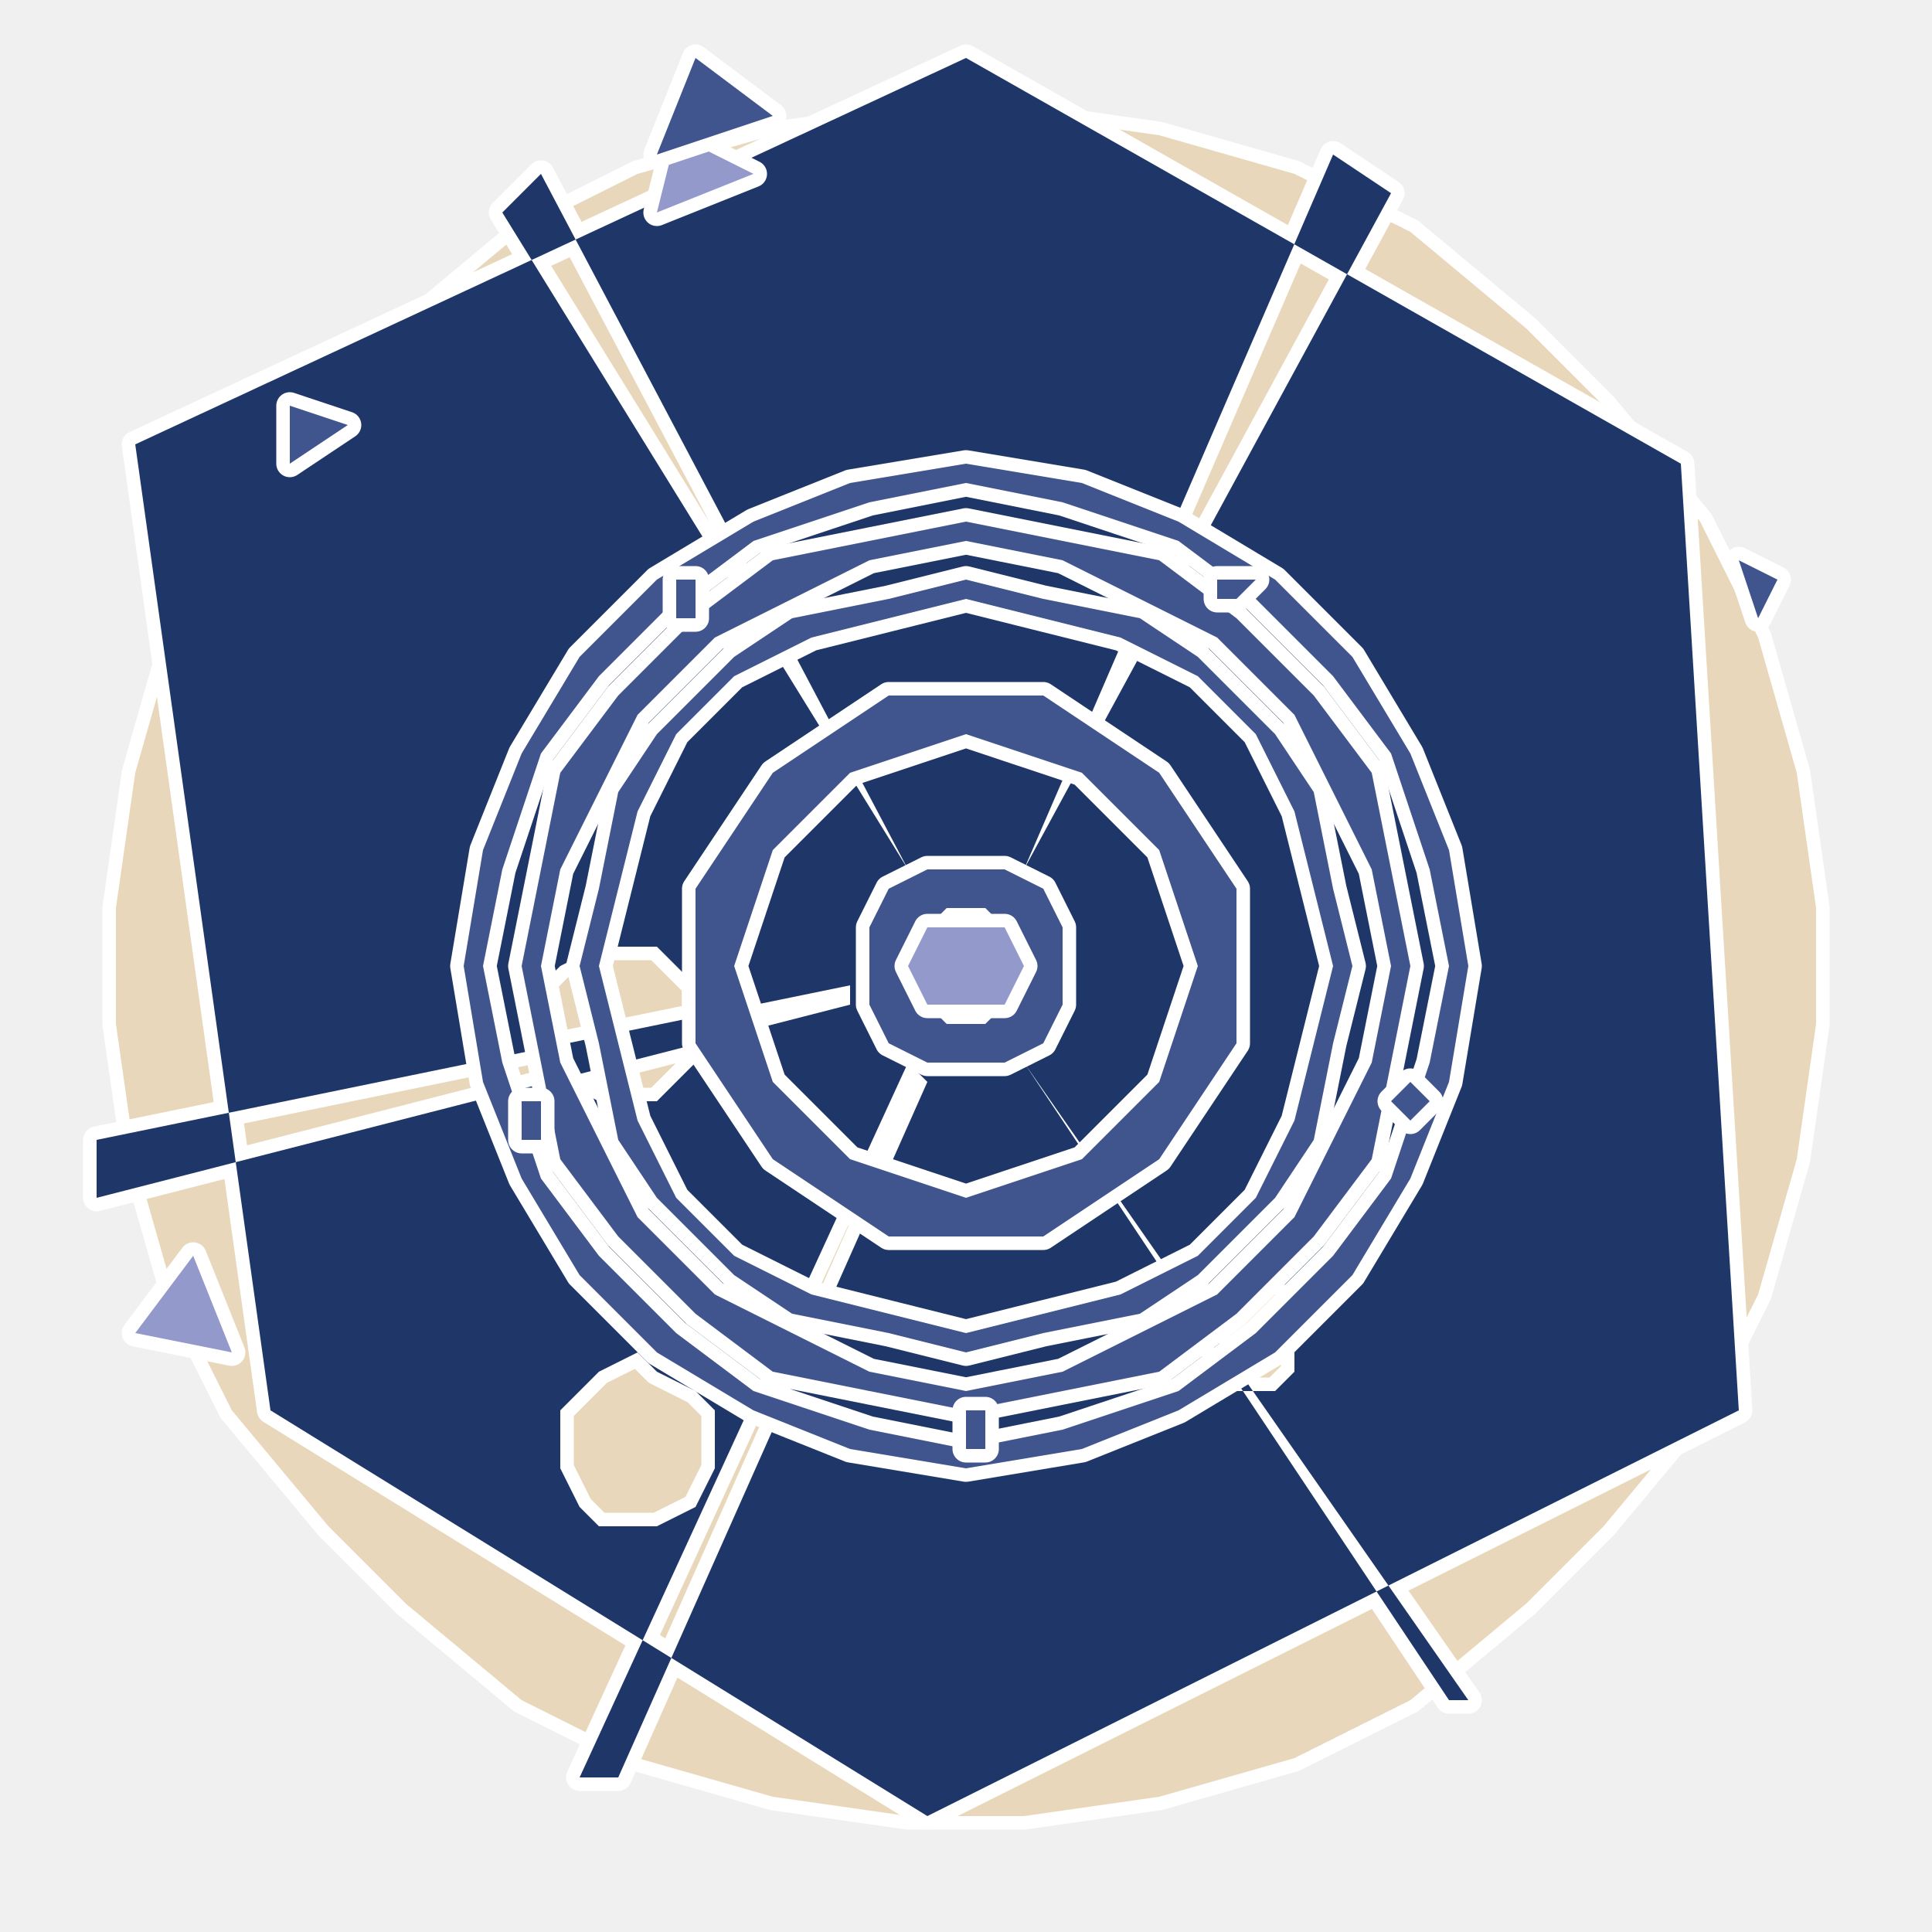
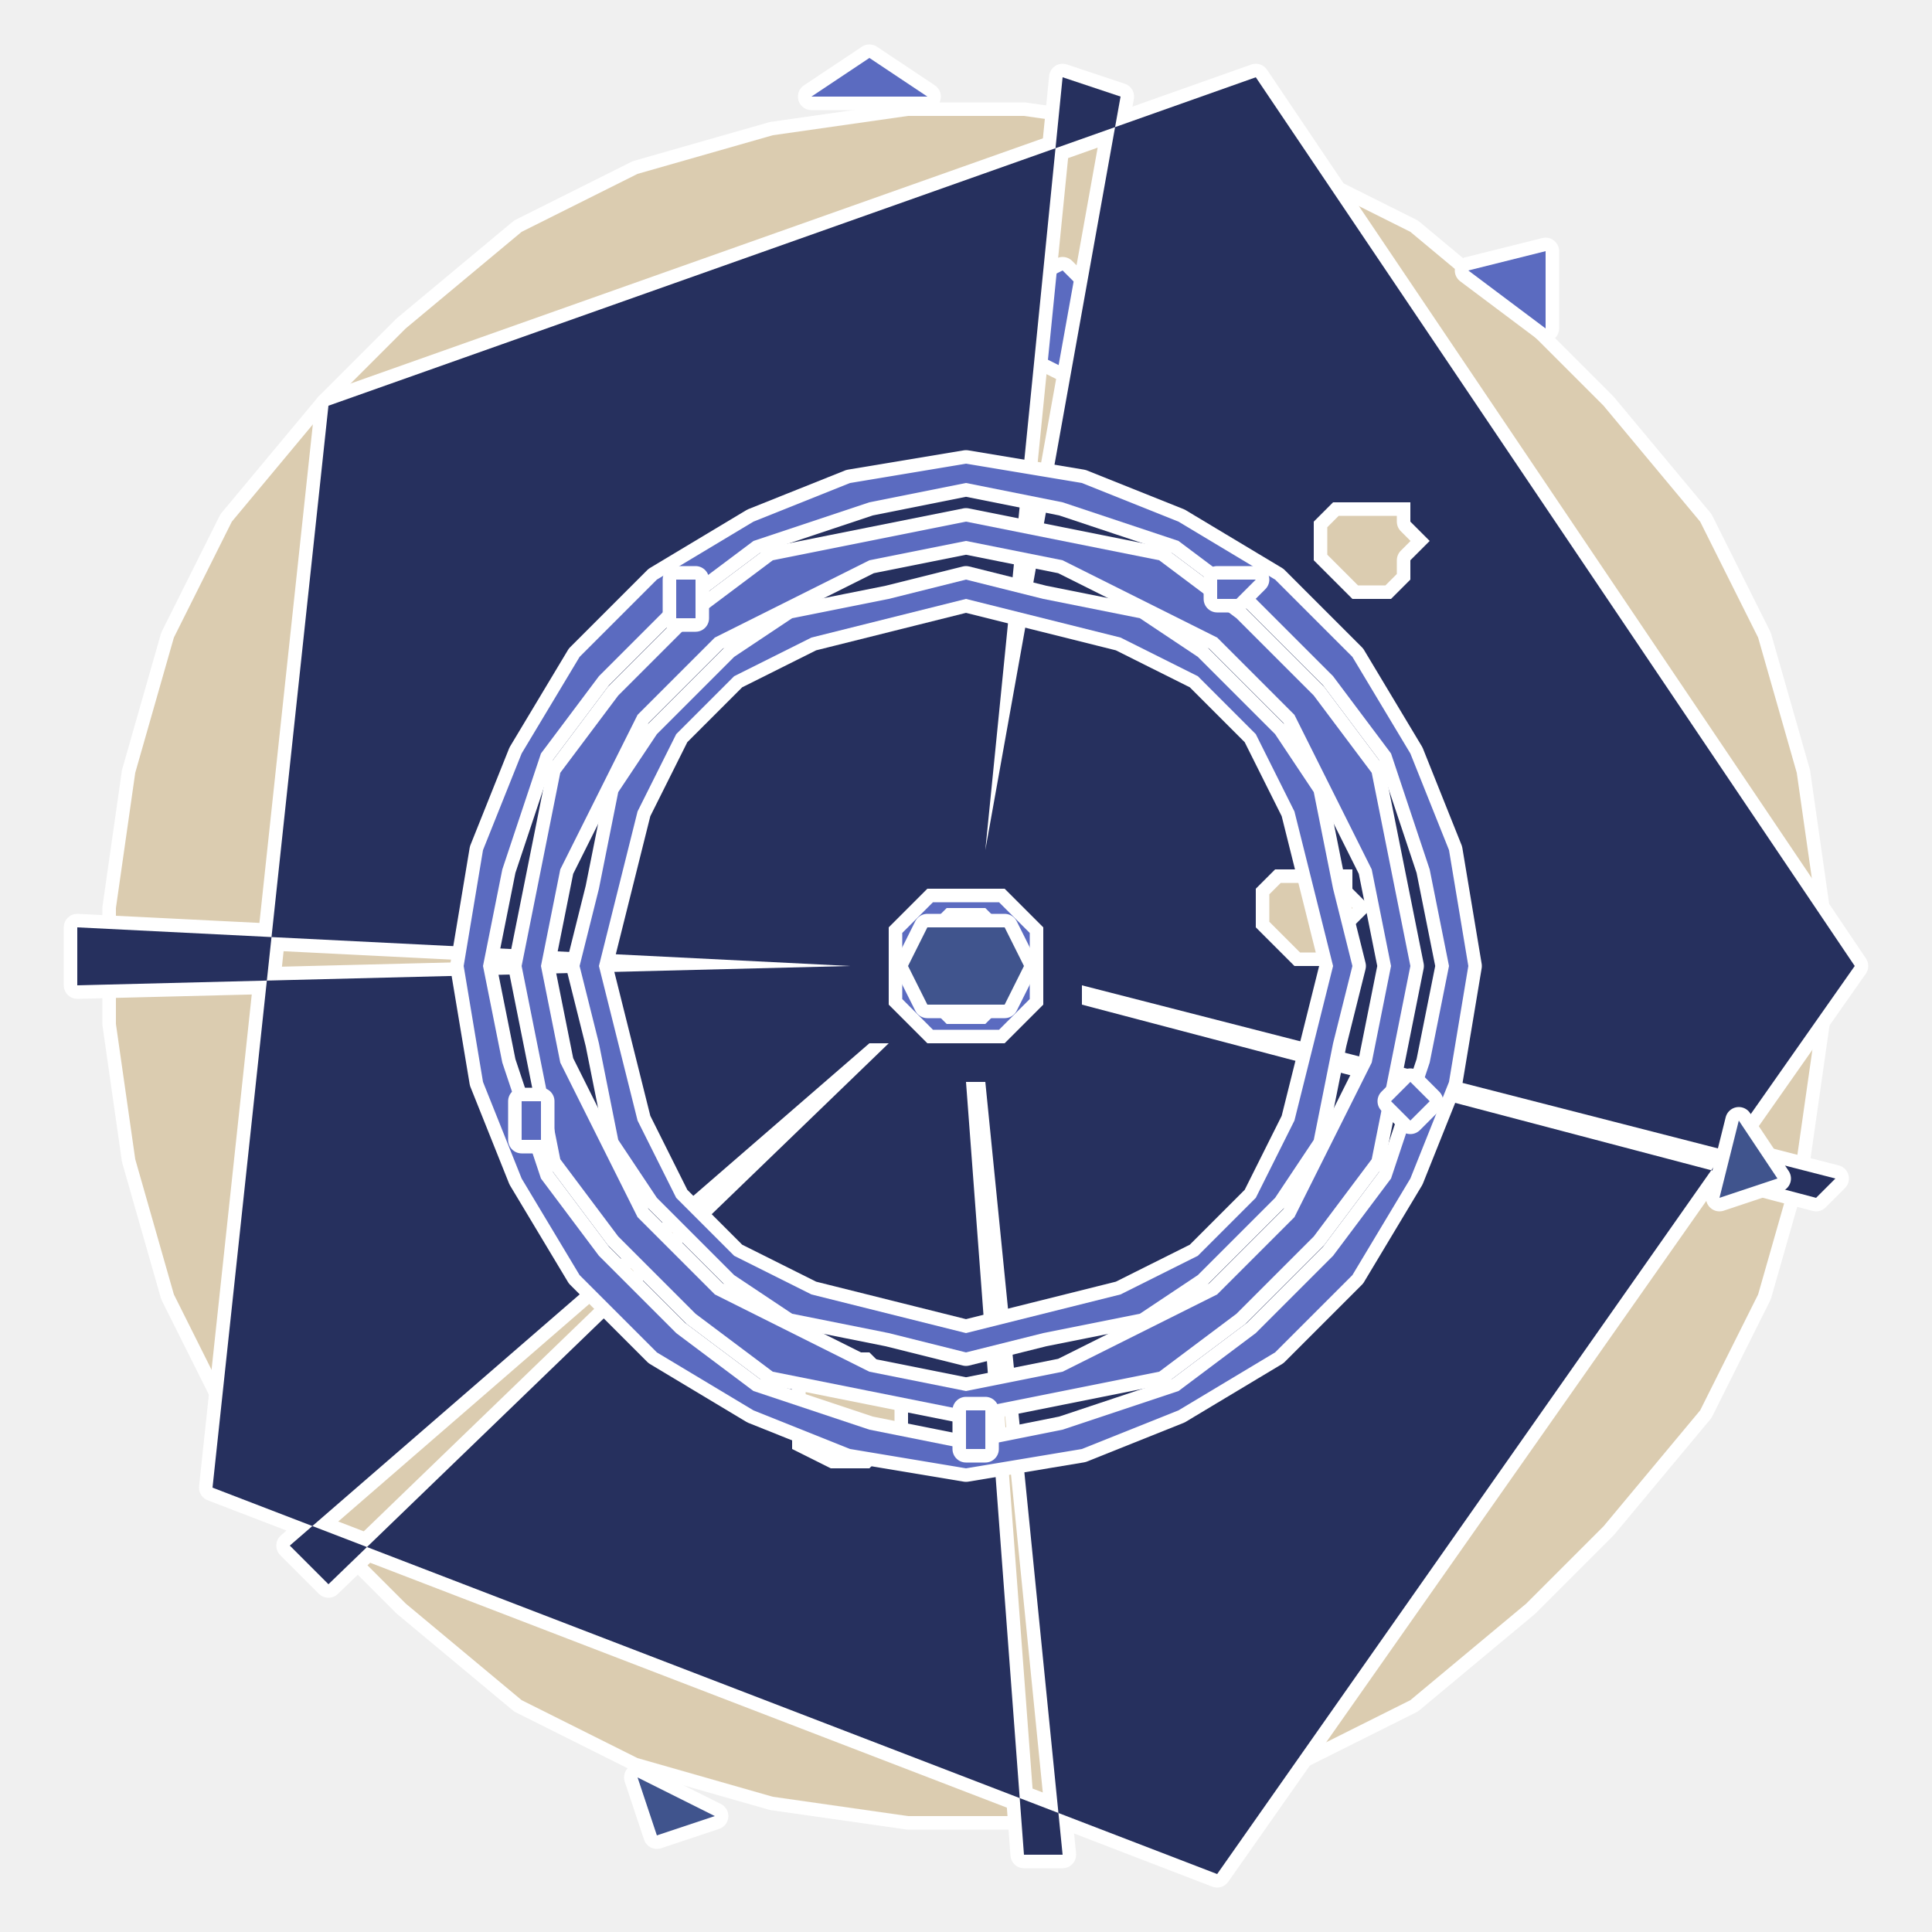
<svg xmlns="http://www.w3.org/2000/svg" viewBox="0 0 100 100" role="img" aria-label="@playform/hook-dsh-test-suggester - spike-star">
  <style>
		@media (prefers-reduced-motion: no-preference) {
			.hook-dsh-test-suggester-scene * { transform-box: view-box; transform-origin: 50% 50%; }
- 		.hook-dsh-test-suggester-counter { animation: hook-dsh-test-suggester-counter 25s linear -6s infinite; }
+ 		.hook-dsh-test-suggester-counter { animation: hook-dsh-test-suggester-counter 28s linear -4s infinite; }
		@keyframes hook-dsh-test-suggester-counter { to { transform: rotate(-360deg); } }
- 		.hook-dsh-test-suggester-breathe { animation: hook-dsh-test-suggester-breathe 6s ease-in-out -6s infinite; }
+ 		.hook-dsh-test-suggester-breathe { animation: hook-dsh-test-suggester-breathe 6s ease-in-out -4s infinite; }
		@keyframes hook-dsh-test-suggester-breathe { 50% { transform: scale(1.06); opacity: 0.85; } }
- 		.hook-dsh-test-suggester-fire { animation: hook-dsh-test-suggester-fire 2.7s ease-in-out infinite; }
+ 		.hook-dsh-test-suggester-fire { animation: hook-dsh-test-suggester-fire 2.6s ease-in-out infinite; }
		@keyframes hook-dsh-test-suggester-fire { 0%, 100% { opacity: 0.35; } 50% { opacity: 1; } }
- 		.hook-dsh-test-suggester-twinkle { animation: hook-dsh-test-suggester-twinkle 7s ease-in-out -6s infinite; }
+ 		.hook-dsh-test-suggester-twinkle { animation: hook-dsh-test-suggester-twinkle 10s ease-in-out -4s infinite; }
		@keyframes hook-dsh-test-suggester-twinkle { 0%, 100% { transform: scale(0.94); opacity: 0.4; } 50% { transform: scale(1.06); opacity: 1; } }
		}
	</style>
  <defs>
    <path id="hook-dsh-test-suggester-0" d="M91,67 L88,73 L83,79 L79,83 L73,88 L67,91 L60,93 L53,94 L47,94 L40,93 L33,91 L27,88 L21,83 L17,79 L12,73 L9,67 L7,60 L6,53 L6,47 L7,40 L9,33 L12,27 L17,21 L21,17 L27,12 L33,9 L40,7 L47,6 L53,6 L60,7 L67,9 L73,12 L79,17 L83,21 L88,27 L91,33 L93,40 L94,47 L94,53 L93,60 Z" />
-     <path id="hook-dsh-test-suggester-1" d="M52,84 L52,86 L50,86 L48,86 L48,84 L48,82 L50,82 L52,82 Z" />
-     <path id="hook-dsh-test-suggester-2" d="M84,63 L83,64 L82,65 L80,64 L79,63 L80,61 L82,60 L83,61 Z" />
-     <path id="hook-dsh-test-suggester-3" d="M19,46 L18,48 L16,49 L14,48 L14,46 L14,45 L16,44 L18,45 Z" />
-     <path id="hook-dsh-test-suggester-4" d="M90,73 L48,94 L14,73 L7,23 L50,3 L87,24 Z M53,55 L76,88 L75,88 L53,55 Z M36,53 L36,55 L35,56 L34,57 L32,57 L31,57 L29,56 L28,55 L28,53 L28,51 L29,50 L31,49 L32,49 L34,49 L35,50 L36,51 Z M48,56 L32,92 L30,92 L47,55 Z M44,52 L5,62 L5,59 L44,51 Z M67,69 L67,70 L67,71 L66,72 L65,72 L63,72 L63,71 L62,70 L62,69 L62,68 L63,67 L63,66 L65,66 L66,66 L67,67 L67,68 Z M47,45 L26,11 L28,9 L47,45 Z M53,45 L69,8 L72,10 L53,45 Z M37,75 L37,76 L36,78 L34,79 L33,79 L31,79 L30,78 L29,76 L29,75 L29,73 L30,72 L31,71 L33,70 L34,71 L36,72 L37,73 Z M54,50 L54,52 L53,53 L52,54 L50,54 L48,54 L47,53 L46,52 L46,50 L46,48 L47,47 L48,46 L50,46 L52,46 L53,47 L54,48 Z" />
-     <path id="hook-dsh-test-suggester-5" d="M64,50 L64,54 L62,57 L60,60 L57,62 L54,64 L50,64 L46,64 L43,62 L40,60 L38,57 L36,54 L36,50 L36,46 L38,43 L40,40 L43,38 L46,36 L50,36 L54,36 L57,38 L60,40 L62,43 L64,46 Z M62,50 L61,53 L60,56 L58,58 L56,60 L53,61 L50,62 L47,61 L44,60 L42,58 L40,56 L39,53 L38,50 L39,47 L40,44 L42,42 L44,40 L47,39 L50,38 L53,39 L56,40 L58,42 L60,44 L61,47 Z" />
-     <path id="hook-dsh-test-suggester-6" d="M55,50 L55,52 L54,54 L52,55 L50,55 L48,55 L46,54 L45,52 L45,50 L45,48 L46,46 L48,45 L50,45 L52,45 L54,46 L55,48 Z M53,50 L53,51 L52,52 L51,53 L50,53 L49,53 L48,52 L47,51 L47,50 L47,49 L48,48 L49,47 L50,47 L51,47 L52,48 L53,49 Z" />
-     <path id="hook-dsh-test-suggester-7" d="M70,50 L69,54 L68,59 L66,62 L62,66 L59,68 L54,69 L50,70 L46,69 L41,68 L38,66 L34,62 L32,59 L31,54 L30,50 L31,46 L32,41 L34,38 L38,34 L41,32 L46,31 L50,30 L54,31 L59,32 L62,34 L66,38 L68,41 L69,46 Z M69,50 L68,54 L67,58 L65,62 L62,65 L58,67 L54,68 L50,69 L46,68 L42,67 L38,65 L35,62 L33,58 L32,54 L31,50 L32,46 L33,42 L35,38 L38,35 L42,33 L46,32 L50,31 L54,32 L58,33 L62,35 L65,38 L67,42 L68,46 Z" />
-     <path id="hook-dsh-test-suggester-8" d="M73,50 L72,55 L71,60 L68,64 L64,68 L60,71 L55,72 L50,73 L45,72 L40,71 L36,68 L32,64 L29,60 L28,55 L27,50 L28,45 L29,40 L32,36 L36,32 L40,29 L45,28 L50,27 L55,28 L60,29 L64,32 L68,36 L71,40 L72,45 Z M72,50 L71,55 L69,59 L67,63 L63,67 L59,69 L55,71 L50,72 L45,71 L41,69 L37,67 L33,63 L31,59 L29,55 L28,50 L29,45 L31,41 L33,37 L37,33 L41,31 L45,29 L50,28 L55,29 L59,31 L63,33 L67,37 L69,41 L71,45 Z" />
-     <path id="hook-dsh-test-suggester-9" d="M76,50 L75,56 L73,61 L70,66 L66,70 L61,73 L56,75 L50,76 L44,75 L39,73 L34,70 L30,66 L27,61 L25,56 L24,50 L25,44 L27,39 L30,34 L34,30 L39,27 L44,25 L50,24 L56,25 L61,27 L66,30 L70,34 L73,39 L75,44 Z M75,50 L74,55 L72,61 L69,65 L65,69 L61,72 L55,74 L50,75 L45,74 L39,72 L35,69 L31,65 L28,61 L26,55 L25,50 L26,45 L28,39 L31,35 L35,31 L39,28 L45,26 L50,25 L55,26 L61,28 L65,31 L69,35 L72,39 L74,45 Z" />
-     <path id="hook-dsh-test-suggester-10" d="M74,57 L73,58 L73,58 L72,57 L73,56 L73,56 Z" />
-     <path id="hook-dsh-test-suggester-11" d="M51,74 L51,75 L50,75 L50,74 L50,73 L51,73 Z" />
-     <path id="hook-dsh-test-suggester-12" d="M28,58 L28,59 L27,59 L27,58 L27,57 L28,57 Z" />
-     <path id="hook-dsh-test-suggester-13" d="M36,31 L36,32 L35,32 L35,31 L35,30 L36,30 Z" />
-     <path id="hook-dsh-test-suggester-14" d="M65,30 L64,31 L63,31 L63,30 L63,30 L64,30 Z" />
-     <path id="hook-dsh-test-suggester-15" d="M90,29 L92,30 L91,32 Z" />
-     <path id="hook-dsh-test-suggester-16" d="M34,11 L35,7 L39,9 Z" />
-     <path id="hook-dsh-test-suggester-17" d="M15,24 L15,21 L18,22 Z" />
-     <path id="hook-dsh-test-suggester-18" d="M12,70 L7,69 L10,65 Z" />
-     <path id="hook-dsh-test-suggester-19" d="M34,8 L36,3 L40,6 Z" />
-     <path id="hook-dsh-test-suggester-20" d="M53,50 L52,52 L51,52 L49,52 L48,52 L47,50 L48,48 L49,48 L51,48 L52,48 Z" />
+     <path id="hook-dsh-test-suggester-1" d="M34,79 L34,81 L32,81 L30,81 L30,79 L30,77 L32,76 L34,77 Z" />
+     <path id="hook-dsh-test-suggester-2" d="M57,16 L56,18 L55,19 L53,18 L52,16 L53,15 L55,14 L56,15 Z" />
+     <path id="hook-dsh-test-suggester-3" d="M64,50 L64,54 L62,57 L60,60 L57,62 L54,64 L50,64 L46,64 L43,62 L40,60 L38,57 L36,54 L36,50 L36,46 L38,43 L40,40 L43,38 L46,36 L50,36 L54,36 L57,38 L60,40 L62,43 L64,46 Z M62,50 L61,53 L60,56 L58,58 L56,60 L53,61 L50,62 L47,61 L44,60 L42,58 L40,56 L39,53 L38,50 L39,47 L40,44 L42,42 L44,40 L47,39 L50,38 L53,39 L56,40 L58,42 L60,44 L61,47 Z" />
+     <path id="hook-dsh-test-suggester-4" d="M55,50 L55,52 L54,54 L52,55 L50,55 L48,55 L46,54 L45,52 L45,50 L45,48 L46,46 L48,45 L50,45 L52,45 L54,46 L55,48 Z M53,50 L53,51 L52,52 L51,53 L50,53 L49,53 L48,52 L47,51 L47,50 L47,49 L48,48 L49,47 L50,47 L51,47 L52,48 L53,49 Z" />
+     <path id="hook-dsh-test-suggester-5" d="M96,50 L63,97 L11,77 L17,21 L65,4 Z M56,51 L95,61 L94,62 L56,52 Z M71,47 L70,48 L70,49 L69,50 L68,50 L67,50 L66,49 L65,48 L65,47 L65,46 L66,45 L67,45 L68,45 L69,45 L70,45 L70,46 Z M51,56 L55,96 L53,96 L50,56 Z M46,54 L17,82 L15,80 L45,54 Z M47,73 L47,74 L46,75 L45,76 L44,76 L43,76 L41,75 L41,74 L41,73 L41,72 L41,71 L43,70 L44,70 L45,70 L46,71 L47,72 Z M44,50 L4,51 L4,48 L44,50 Z M51,44 L55,4 L58,5 L51,44 Z M74,28 L73,29 L73,30 L72,31 L71,31 L70,31 L69,30 L68,29 L68,28 L68,27 L69,26 L70,26 L71,26 L72,26 L73,26 L73,27 Z M54,50 L54,52 L53,53 L52,54 L50,54 L48,54 L47,53 L46,52 L46,50 L46,48 L47,47 L48,46 L50,46 L52,46 L53,47 L54,48 Z" />
+     <path id="hook-dsh-test-suggester-6" d="M70,50 L69,54 L68,59 L66,62 L62,66 L59,68 L54,69 L50,70 L46,69 L41,68 L38,66 L34,62 L32,59 L31,54 L30,50 L31,46 L32,41 L34,38 L38,34 L41,32 L46,31 L50,30 L54,31 L59,32 L62,34 L66,38 L68,41 L69,46 Z M69,50 L68,54 L67,58 L65,62 L62,65 L58,67 L54,68 L50,69 L46,68 L42,67 L38,65 L35,62 L33,58 L32,54 L31,50 L32,46 L33,42 L35,38 L38,35 L42,33 L46,32 L50,31 L54,32 L58,33 L62,35 L65,38 L67,42 L68,46 Z" />
+     <path id="hook-dsh-test-suggester-7" d="M73,50 L72,55 L71,60 L68,64 L64,68 L60,71 L55,72 L50,73 L45,72 L40,71 L36,68 L32,64 L29,60 L28,55 L27,50 L28,45 L29,40 L32,36 L36,32 L40,29 L45,28 L50,27 L55,28 L60,29 L64,32 L68,36 L71,40 L72,45 Z M72,50 L71,55 L69,59 L67,63 L63,67 L59,69 L55,71 L50,72 L45,71 L41,69 L37,67 L33,63 L31,59 L29,55 L28,50 L29,45 L31,41 L33,37 L37,33 L41,31 L45,29 L50,28 L55,29 L59,31 L63,33 L67,37 L69,41 L71,45 Z" />
+     <path id="hook-dsh-test-suggester-8" d="M76,50 L75,56 L73,61 L70,66 L66,70 L61,73 L56,75 L50,76 L44,75 L39,73 L34,70 L30,66 L27,61 L25,56 L24,50 L25,44 L27,39 L30,34 L34,30 L39,27 L44,25 L50,24 L56,25 L61,27 L66,30 L70,34 L73,39 L75,44 Z M75,50 L74,55 L72,61 L69,65 L65,69 L61,72 L55,74 L50,75 L45,74 L39,72 L35,69 L31,65 L28,61 L26,55 L25,50 L26,45 L28,39 L31,35 L35,31 L39,28 L45,26 L50,25 L55,26 L61,28 L65,31 L69,35 L72,39 L74,45 Z" />
+     <path id="hook-dsh-test-suggester-9" d="M74,57 L73,58 L73,58 L72,57 L73,56 L73,56 Z" />
+     <path id="hook-dsh-test-suggester-10" d="M51,74 L51,75 L50,75 L50,74 L50,73 L51,73 Z" />
+     <path id="hook-dsh-test-suggester-11" d="M28,58 L28,59 L27,59 L27,58 L27,57 L28,57 Z" />
+     <path id="hook-dsh-test-suggester-12" d="M36,31 L36,32 L35,32 L35,31 L35,30 L36,30 Z" />
+     <path id="hook-dsh-test-suggester-13" d="M65,30 L64,31 L63,31 L63,30 L63,30 L64,30 Z" />
+     <path id="hook-dsh-test-suggester-14" d="M42,5 L45,3 L48,5 Z" />
+     <path id="hook-dsh-test-suggester-15" d="M37,94 L34,95 L33,92 Z" />
+     <path id="hook-dsh-test-suggester-16" d="M76,14 L80,13 L80,17 Z" />
+     <path id="hook-dsh-test-suggester-17" d="M90,58 L92,61 L89,62 Z" />
+     <path id="hook-dsh-test-suggester-18" d="M53,50 L52,52 L51,52 L49,52 L48,52 L47,50 L48,48 L49,48 L51,48 L52,48 Z" />
  </defs>
  <g class="hook-dsh-test-suggester-scene">
-     <g fill="#E8D7BA" fill-opacity="1" fill-rule="evenodd" stroke="#ffffff" stroke-width="1.4" stroke-linejoin="round" paint-order="stroke fill">
+     <g fill="#DBCCB0" fill-opacity="1" fill-rule="evenodd" stroke="#ffffff" stroke-width="1.4" stroke-linejoin="round" paint-order="stroke fill">
      <use class="hook-dsh-test-suggester-breathe" href="#hook-dsh-test-suggester-0" />
    </g>
-     <g fill="#40548D" fill-opacity="1" fill-rule="evenodd" stroke="#ffffff" stroke-width="1.4" stroke-linejoin="round" paint-order="stroke fill">
-       <use class="hook-dsh-test-suggester-fire" style="animation-delay:-6.00s" href="#hook-dsh-test-suggester-1" />
-       <use class="hook-dsh-test-suggester-fire" style="animation-delay:-6.18s" href="#hook-dsh-test-suggester-2" />
-       <use class="hook-dsh-test-suggester-fire" style="animation-delay:-6.36s" href="#hook-dsh-test-suggester-3" />
+     <g fill="#5B6BC0" fill-opacity="1" fill-rule="evenodd" stroke="#ffffff" stroke-width="1.4" stroke-linejoin="round" paint-order="stroke fill">
+       <use class="hook-dsh-test-suggester-fire" style="animation-delay:-4.00s" href="#hook-dsh-test-suggester-1" />
+       <use class="hook-dsh-test-suggester-fire" style="animation-delay:-4.18s" href="#hook-dsh-test-suggester-2" />
+       <use class="hook-dsh-test-suggester-breathe" href="#hook-dsh-test-suggester-3" />
+       <use class="hook-dsh-test-suggester-breathe" href="#hook-dsh-test-suggester-4" />
    </g>
-     <g fill="#1E3768" fill-opacity="1" fill-rule="evenodd" stroke="#ffffff" stroke-width="1.4" stroke-linejoin="round" paint-order="stroke fill">
-       <use href="#hook-dsh-test-suggester-4" />
+     <g fill="#26305E" fill-opacity="1" fill-rule="evenodd" stroke="#ffffff" stroke-width="1.4" stroke-linejoin="round" paint-order="stroke fill">
+       <use href="#hook-dsh-test-suggester-5" />
    </g>
-     <g fill="#40548D" fill-opacity="1" fill-rule="evenodd" stroke="#ffffff" stroke-width="1.4" stroke-linejoin="round" paint-order="stroke fill">
-       <use class="hook-dsh-test-suggester-breathe" href="#hook-dsh-test-suggester-5" />
+     <g fill="#5B6BC0" fill-opacity="1" fill-rule="evenodd" stroke="#ffffff" stroke-width="1.4" stroke-linejoin="round" paint-order="stroke fill">
      <use class="hook-dsh-test-suggester-breathe" href="#hook-dsh-test-suggester-6" />
      <use class="hook-dsh-test-suggester-breathe" href="#hook-dsh-test-suggester-7" />
      <use class="hook-dsh-test-suggester-breathe" href="#hook-dsh-test-suggester-8" />
-       <use class="hook-dsh-test-suggester-breathe" href="#hook-dsh-test-suggester-9" />
+       <use class="hook-dsh-test-suggester-counter" href="#hook-dsh-test-suggester-9" />
      <use class="hook-dsh-test-suggester-counter" href="#hook-dsh-test-suggester-10" />
      <use class="hook-dsh-test-suggester-counter" href="#hook-dsh-test-suggester-11" />
      <use class="hook-dsh-test-suggester-counter" href="#hook-dsh-test-suggester-12" />
      <use class="hook-dsh-test-suggester-counter" href="#hook-dsh-test-suggester-13" />
-       <use class="hook-dsh-test-suggester-counter" href="#hook-dsh-test-suggester-14" />
+       <use class="hook-dsh-test-suggester-twinkle" href="#hook-dsh-test-suggester-14" />
+     </g>
+     <g fill="#40548D" fill-opacity="1" fill-rule="evenodd" stroke="#ffffff" stroke-width="1.4" stroke-linejoin="round" paint-order="stroke fill">
      <use class="hook-dsh-test-suggester-twinkle" href="#hook-dsh-test-suggester-15" />
    </g>
-     <g fill="#9499CB" fill-opacity="1" fill-rule="evenodd" stroke="#ffffff" stroke-width="1.4" stroke-linejoin="round" paint-order="stroke fill">
+     <g fill="#5B6BC0" fill-opacity="1" fill-rule="evenodd" stroke="#ffffff" stroke-width="1.4" stroke-linejoin="round" paint-order="stroke fill">
      <use class="hook-dsh-test-suggester-twinkle" href="#hook-dsh-test-suggester-16" />
    </g>
    <g fill="#40548D" fill-opacity="1" fill-rule="evenodd" stroke="#ffffff" stroke-width="1.4" stroke-linejoin="round" paint-order="stroke fill">
      <use class="hook-dsh-test-suggester-twinkle" href="#hook-dsh-test-suggester-17" />
-     </g>
-     <g fill="#9499CB" fill-opacity="1" fill-rule="evenodd" stroke="#ffffff" stroke-width="1.4" stroke-linejoin="round" paint-order="stroke fill">
-       <use class="hook-dsh-test-suggester-twinkle" href="#hook-dsh-test-suggester-18" />
-     </g>
-     <g fill="#40548D" fill-opacity="1" fill-rule="evenodd" stroke="#ffffff" stroke-width="1.4" stroke-linejoin="round" paint-order="stroke fill">
-       <use class="hook-dsh-test-suggester-twinkle" href="#hook-dsh-test-suggester-19" />
-     </g>
-     <g fill="#9499CB" fill-opacity="1" fill-rule="evenodd" stroke="#ffffff" stroke-width="1.4" stroke-linejoin="round" paint-order="stroke fill">
-       <use class="hook-dsh-test-suggester-breathe" href="#hook-dsh-test-suggester-20" />
+       <use class="hook-dsh-test-suggester-breathe" href="#hook-dsh-test-suggester-18" />
    </g>
  </g>
</svg>
